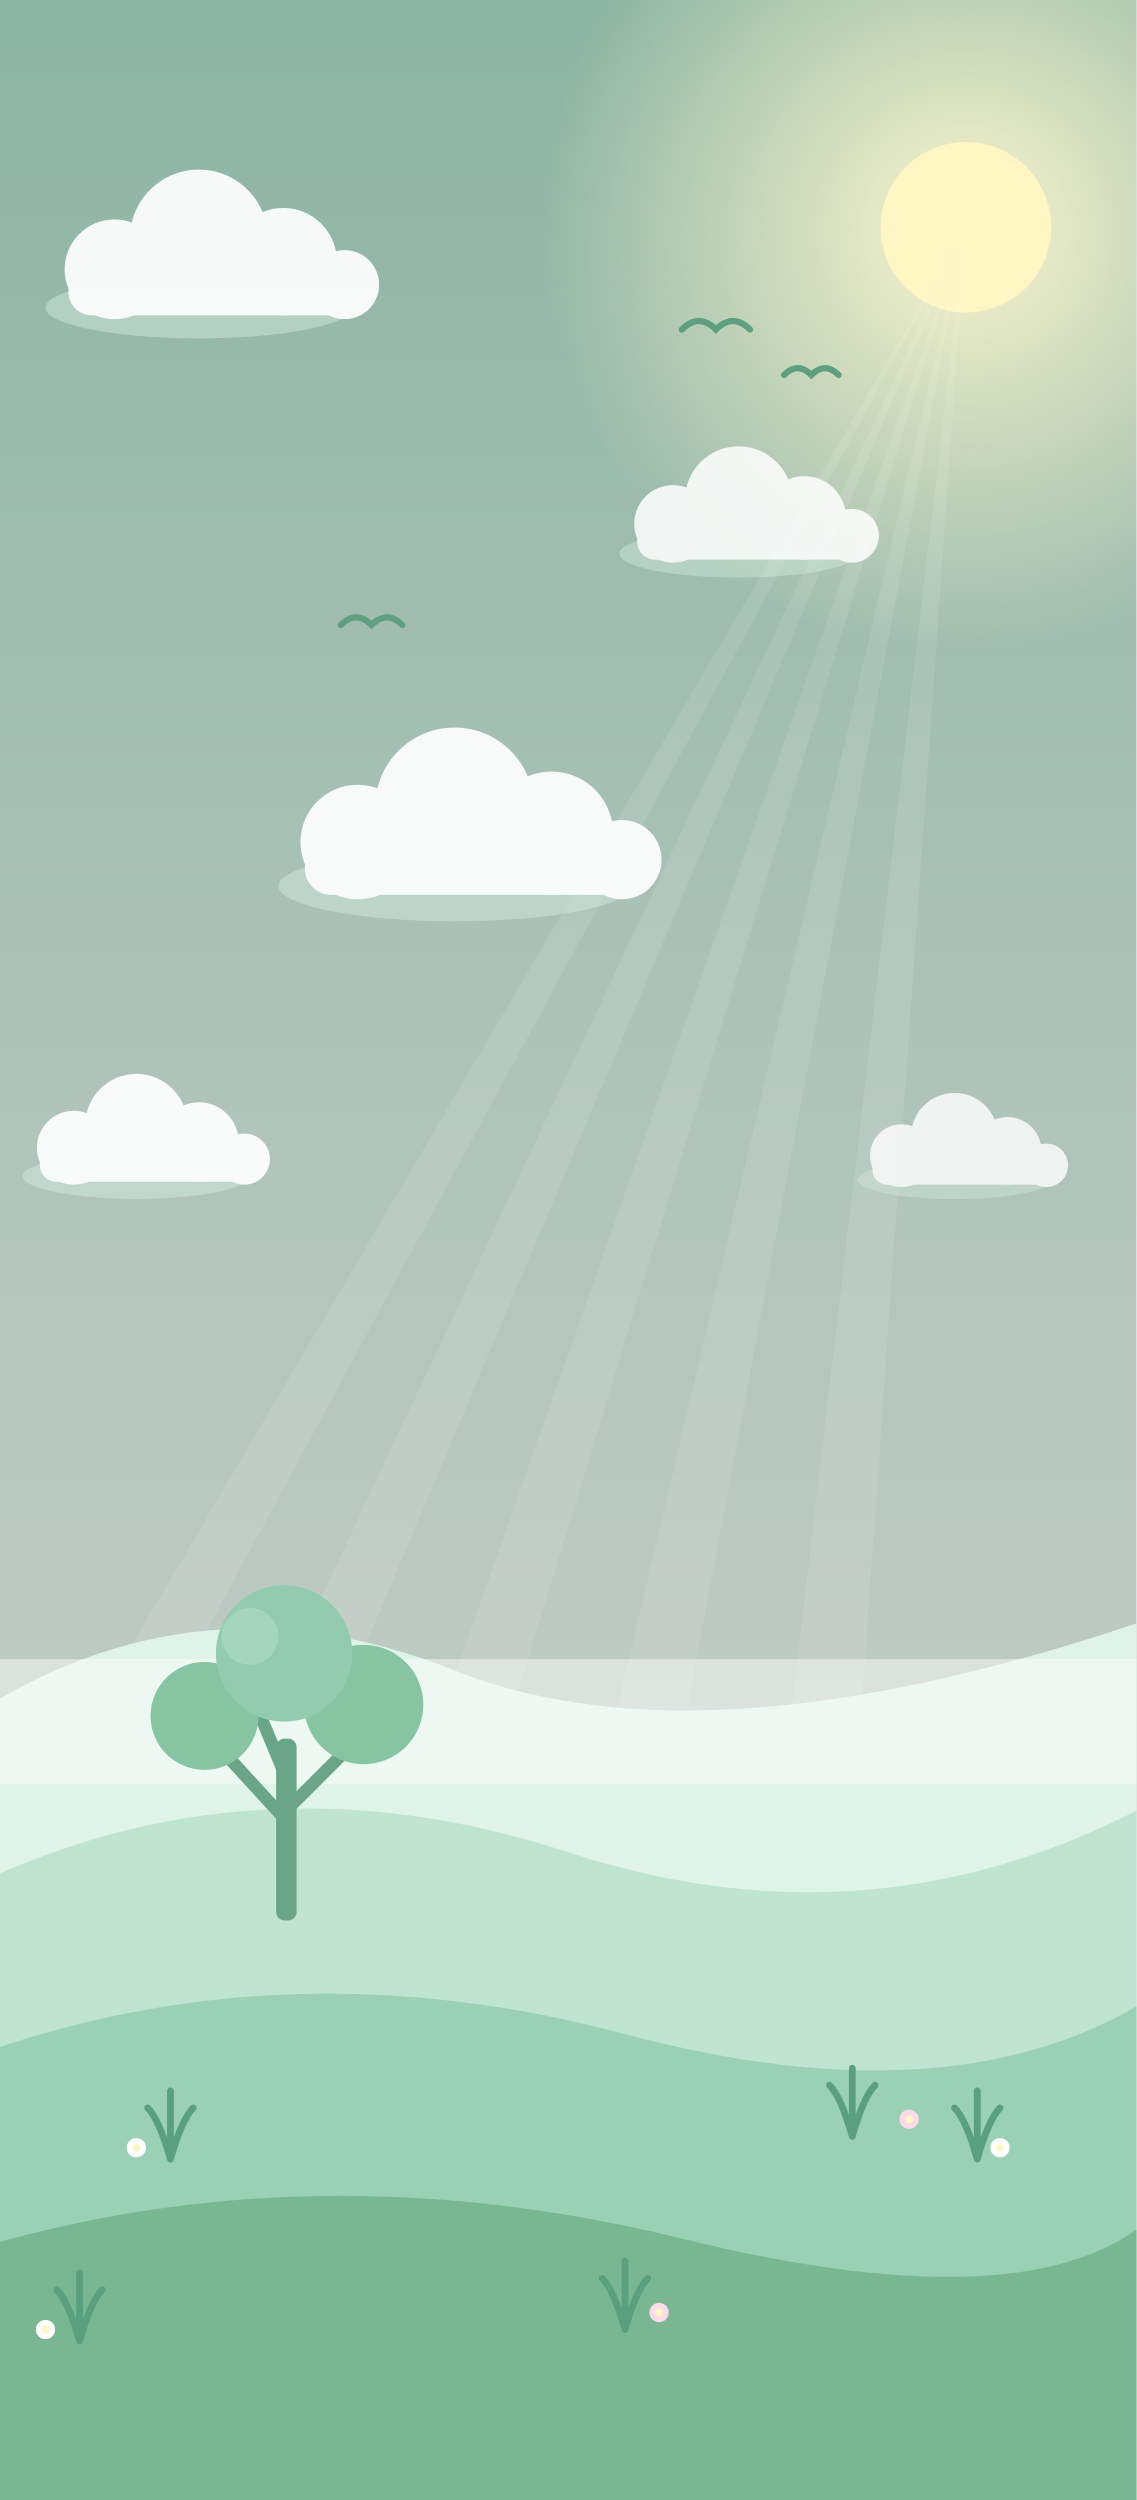
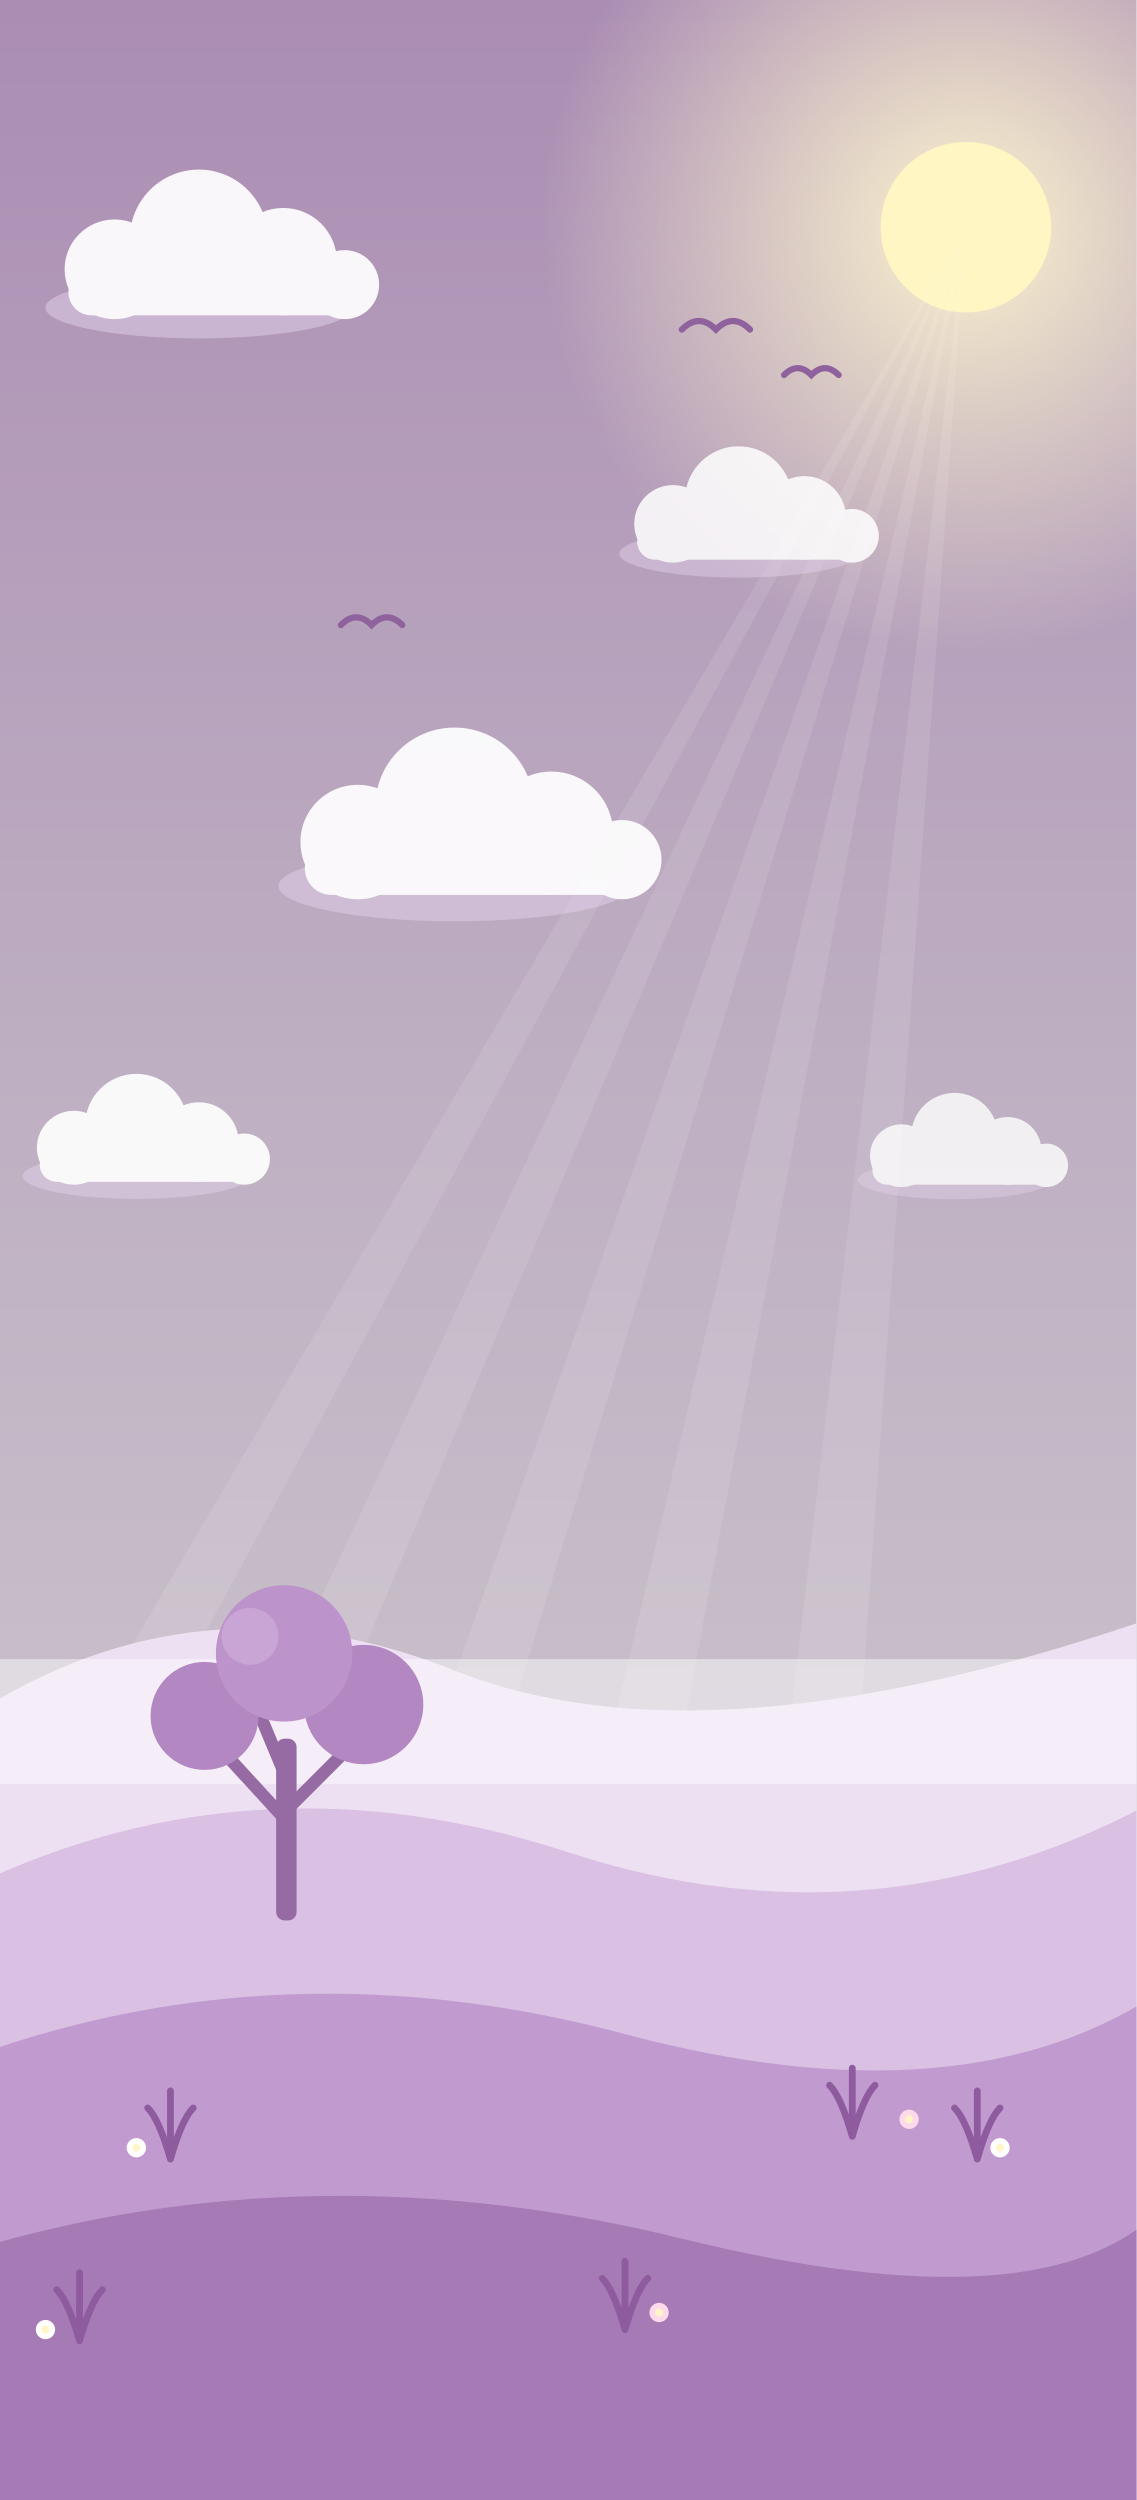
<svg xmlns="http://www.w3.org/2000/svg" viewBox="0 -80 200 440" preserveAspectRatio="xMidYMax slice">
  <defs>
    <linearGradient id="s" x1="0" y1="0" x2="0" y2="1">
-       <stop offset="0" stop-color="#88b3a0" />
-       <stop offset=".45" stop-color="#aec3b9" />
-       <stop offset=".8" stop-color="#c5cdc8" />
+       <stop offset="0" stop-color="#a989b2" />
+       <stop offset=".45" stop-color="#beafc2" />
+       <stop offset=".8" stop-color="#cbc5cd" />
      <stop offset="1" stop-color="#cdd0ce" />
    </linearGradient>
    <radialGradient id="g">
      <stop offset="0" stop-color="#fff8cf" stop-opacity=".95" />
      <stop offset="1" stop-color="#fff8cf" stop-opacity="0" />
    </radialGradient>
  </defs>
  <rect y="-100" width="200" height="460" fill="url(#s)" />
  <circle cx="170" cy="-40" r="75" fill="url(#g)" />
  <circle cx="170" cy="-40" r="15" fill="#fff6c4" />
  <path d="M170 -40 L-30 300 L-14 300Z" fill="#fff" opacity=".10" />
  <path d="M170 -40 L10 300 L26 300Z" fill="#fff" opacity=".10" />
  <path d="M170 -40 L50 300 L66 300Z" fill="#fff" opacity=".10" />
  <path d="M170 -40 L90 300 L106 300Z" fill="#fff" opacity=".10" />
  <path d="M170 -40 L130 300 L146 300Z" fill="#fff" opacity=".10" />
  <g transform="translate(35 -38) scale(1.35)" opacity="0.92">
-     <ellipse cx="0" cy="9" rx="20" ry="4" fill="#cfeadb" opacity=".55" />
+     <ellipse cx="0" cy="9" rx="20" ry="4" fill="#e2d0e9" opacity=".55" />
    <g fill="#fff">
      <circle cx="0" cy="0" r="9" />
      <circle cx="11" cy="3" r="7" />
      <circle cx="-11" cy="4" r="6.5" />
      <circle cx="19" cy="6" r="4.5" />
      <rect x="-17" y="4" width="38" height="6" rx="3" />
    </g>
  </g>
  <g transform="translate(130 8) scale(1.05)" opacity="0.85">
-     <ellipse cx="0" cy="9" rx="20" ry="4" fill="#cfeadb" opacity=".55" />
+     <ellipse cx="0" cy="9" rx="20" ry="4" fill="#e2d0e9" opacity=".55" />
    <g fill="#fff">
      <circle cx="0" cy="0" r="9" />
      <circle cx="11" cy="3" r="7" />
      <circle cx="-11" cy="4" r="6.5" />
      <circle cx="19" cy="6" r="4.5" />
      <rect x="-17" y="4" width="38" height="6" rx="3" />
    </g>
  </g>
  <g transform="translate(80 62) scale(1.55)" opacity="0.92">
-     <ellipse cx="0" cy="9" rx="20" ry="4" fill="#cfeadb" opacity=".55" />
+     <ellipse cx="0" cy="9" rx="20" ry="4" fill="#e2d0e9" opacity=".55" />
    <g fill="#fff">
      <circle cx="0" cy="0" r="9" />
      <circle cx="11" cy="3" r="7" />
      <circle cx="-11" cy="4" r="6.5" />
      <circle cx="19" cy="6" r="4.5" />
      <rect x="-17" y="4" width="38" height="6" rx="3" />
    </g>
  </g>
  <g transform="translate(24 118) scale(1)" opacity="0.92">
-     <ellipse cx="0" cy="9" rx="20" ry="4" fill="#cfeadb" opacity=".55" />
+     <ellipse cx="0" cy="9" rx="20" ry="4" fill="#e2d0e9" opacity=".55" />
    <g fill="#fff">
      <circle cx="0" cy="0" r="9" />
      <circle cx="11" cy="3" r="7" />
      <circle cx="-11" cy="4" r="6.5" />
      <circle cx="19" cy="6" r="4.5" />
      <rect x="-17" y="4" width="38" height="6" rx="3" />
    </g>
  </g>
  <g transform="translate(168 120) scale(0.85)" opacity="0.8">
-     <ellipse cx="0" cy="9" rx="20" ry="4" fill="#cfeadb" opacity=".55" />
+     <ellipse cx="0" cy="9" rx="20" ry="4" fill="#e2d0e9" opacity=".55" />
    <g fill="#fff">
      <circle cx="0" cy="0" r="9" />
      <circle cx="11" cy="3" r="7" />
      <circle cx="-11" cy="4" r="6.5" />
      <circle cx="19" cy="6" r="4.5" />
      <rect x="-17" y="4" width="38" height="6" rx="3" />
    </g>
  </g>
-   <path d="M120 -22 q3 -3 6 0 q3 -3 6 0" fill="none" stroke="#5f9f80" stroke-width="1.1" stroke-linecap="round" />
-   <path d="M138 -14 q2.4 -2.4 4.8 0 q2.4 -2.4 4.8 0" fill="none" stroke="#5f9f80" stroke-width="1.1" stroke-linecap="round" />
-   <path d="M60 30 q2.7 -2.7 5.4 0 q2.7 -2.7 5.4 0" fill="none" stroke="#5f9f80" stroke-width="1.1" stroke-linecap="round" />
-   <path d="M-5 360 V222 Q35 196 80 214 T205 204 V360Z" fill="#dff3e8" />
+   <path d="M120 -22 q3 -3 6 0 q3 -3 6 0" fill="none" stroke="#8f619d" stroke-width="1.1" stroke-linecap="round" />
+   <path d="M138 -14 q2.4 -2.4 4.8 0 q2.4 -2.4 4.8 0" fill="none" stroke="#8f619d" stroke-width="1.1" stroke-linecap="round" />
+   <path d="M60 30 q2.7 -2.7 5.4 0 q2.7 -2.7 5.4 0" fill="none" stroke="#8f619d" stroke-width="1.1" stroke-linecap="round" />
+   <path d="M-5 360 V222 Q35 196 80 214 T205 204 V360Z" fill="#ede0f2" />
  <rect x="-5" y="212" width="210" height="22" fill="#fff" opacity=".45" />
-   <path d="M-5 360 V252 Q45 228 100 246 T205 236 V360Z" fill="#bfe4d1" />
-   <rect x="48.6" y="226" width="3.6" height="32" rx="1.5" fill="#6aa588" />
-   <path d="M50 240 L39 228 M51 238 L63 226 M50 232 L45 220" stroke="#6aa588" stroke-width="2.2" fill="none" stroke-linecap="round" />
-   <circle cx="36" cy="222" r="9.5" fill="#86c4a2" />
-   <circle cx="64" cy="220" r="10.5" fill="#86c4a2" />
-   <circle cx="50" cy="211" r="12" fill="#92cbad" />
-   <circle cx="44" cy="208" r="5" fill="#a9d8bf" opacity=".8" />
-   <path d="M-5 360 V282 Q50 262 110 278 T205 270 V360Z" fill="#9ad0b4" />
-   <path d="M-5 360 V316 Q55 298 120 314 T205 308 V360Z" fill="#78b792" />
-   <path d="M30 300 q-2 -7 -4 -9 M30 300 q0 -9 0 -12 M30 300 q2 -7 4 -9" stroke="#5aa07f" stroke-width="1.2" fill="none" stroke-linecap="round" />
-   <path d="M150 296 q-2 -7 -4 -9 M150 296 q0 -9 0 -12 M150 296 q2 -7 4 -9" stroke="#5aa07f" stroke-width="1.2" fill="none" stroke-linecap="round" />
-   <path d="M172 300 q-2 -7 -4 -9 M172 300 q0 -9 0 -12 M172 300 q2 -7 4 -9" stroke="#5aa07f" stroke-width="1.2" fill="none" stroke-linecap="round" />
-   <path d="M110 330 q-2 -7 -4 -9 M110 330 q0 -9 0 -12 M110 330 q2 -7 4 -9" stroke="#5aa07f" stroke-width="1.2" fill="none" stroke-linecap="round" />
-   <path d="M14 332 q-2 -7 -4 -9 M14 332 q0 -9 0 -12 M14 332 q2 -7 4 -9" stroke="#5aa07f" stroke-width="1.2" fill="none" stroke-linecap="round" />
+   <path d="M-5 360 V252 Q45 228 100 246 T205 236 V360Z" fill="#dac0e3" />
+   <rect x="48.6" y="226" width="3.6" height="32" rx="1.5" fill="#966ba4" />
+   <path d="M50 240 L39 228 M51 238 L63 226 M50 232 L45 220" stroke="#966ba4" stroke-width="2.2" fill="none" stroke-linecap="round" />
+   <circle cx="36" cy="222" r="9.5" fill="#b388c2" />
+   <circle cx="64" cy="220" r="10.5" fill="#b388c2" />
+   <circle cx="50" cy="211" r="12" fill="#bc93ca" />
+   <circle cx="44" cy="208" r="5" fill="#cbaad7" opacity=".8" />
+   <path d="M-5 360 V282 Q50 262 110 278 T205 270 V360Z" fill="#c19bcf" />
+   <path d="M-5 360 V316 Q55 298 120 314 T205 308 V360Z" fill="#a57ab5" />
+   <path d="M30 300 q-2 -7 -4 -9 M30 300 q0 -9 0 -12 M30 300 q2 -7 4 -9" stroke="#8e5c9e" stroke-width="1.2" fill="none" stroke-linecap="round" />
+   <path d="M150 296 q-2 -7 -4 -9 M150 296 q0 -9 0 -12 M150 296 q2 -7 4 -9" stroke="#8e5c9e" stroke-width="1.2" fill="none" stroke-linecap="round" />
+   <path d="M172 300 q-2 -7 -4 -9 M172 300 q0 -9 0 -12 M172 300 q2 -7 4 -9" stroke="#8e5c9e" stroke-width="1.2" fill="none" stroke-linecap="round" />
+   <path d="M110 330 q-2 -7 -4 -9 M110 330 q0 -9 0 -12 M110 330 q2 -7 4 -9" stroke="#8e5c9e" stroke-width="1.2" fill="none" stroke-linecap="round" />
+   <path d="M14 332 q-2 -7 -4 -9 M14 332 q0 -9 0 -12 M14 332 q2 -7 4 -9" stroke="#8e5c9e" stroke-width="1.2" fill="none" stroke-linecap="round" />
  <circle cx="24" cy="298" r="1.7" fill="#fff" />
  <circle cx="24" cy="298" r=".7" fill="#fff6c8" />
  <circle cx="160" cy="293" r="1.7" fill="#fdd9ea" />
  <circle cx="160" cy="293" r=".7" fill="#fff6c8" />
  <circle cx="176" cy="298" r="1.7" fill="#fff" />
  <circle cx="176" cy="298" r=".7" fill="#fff6c8" />
  <circle cx="116" cy="327" r="1.7" fill="#fdd9ea" />
  <circle cx="116" cy="327" r=".7" fill="#fff6c8" />
  <circle cx="8" cy="330" r="1.7" fill="#fff" />
  <circle cx="8" cy="330" r=".7" fill="#fff6c8" />
</svg>
